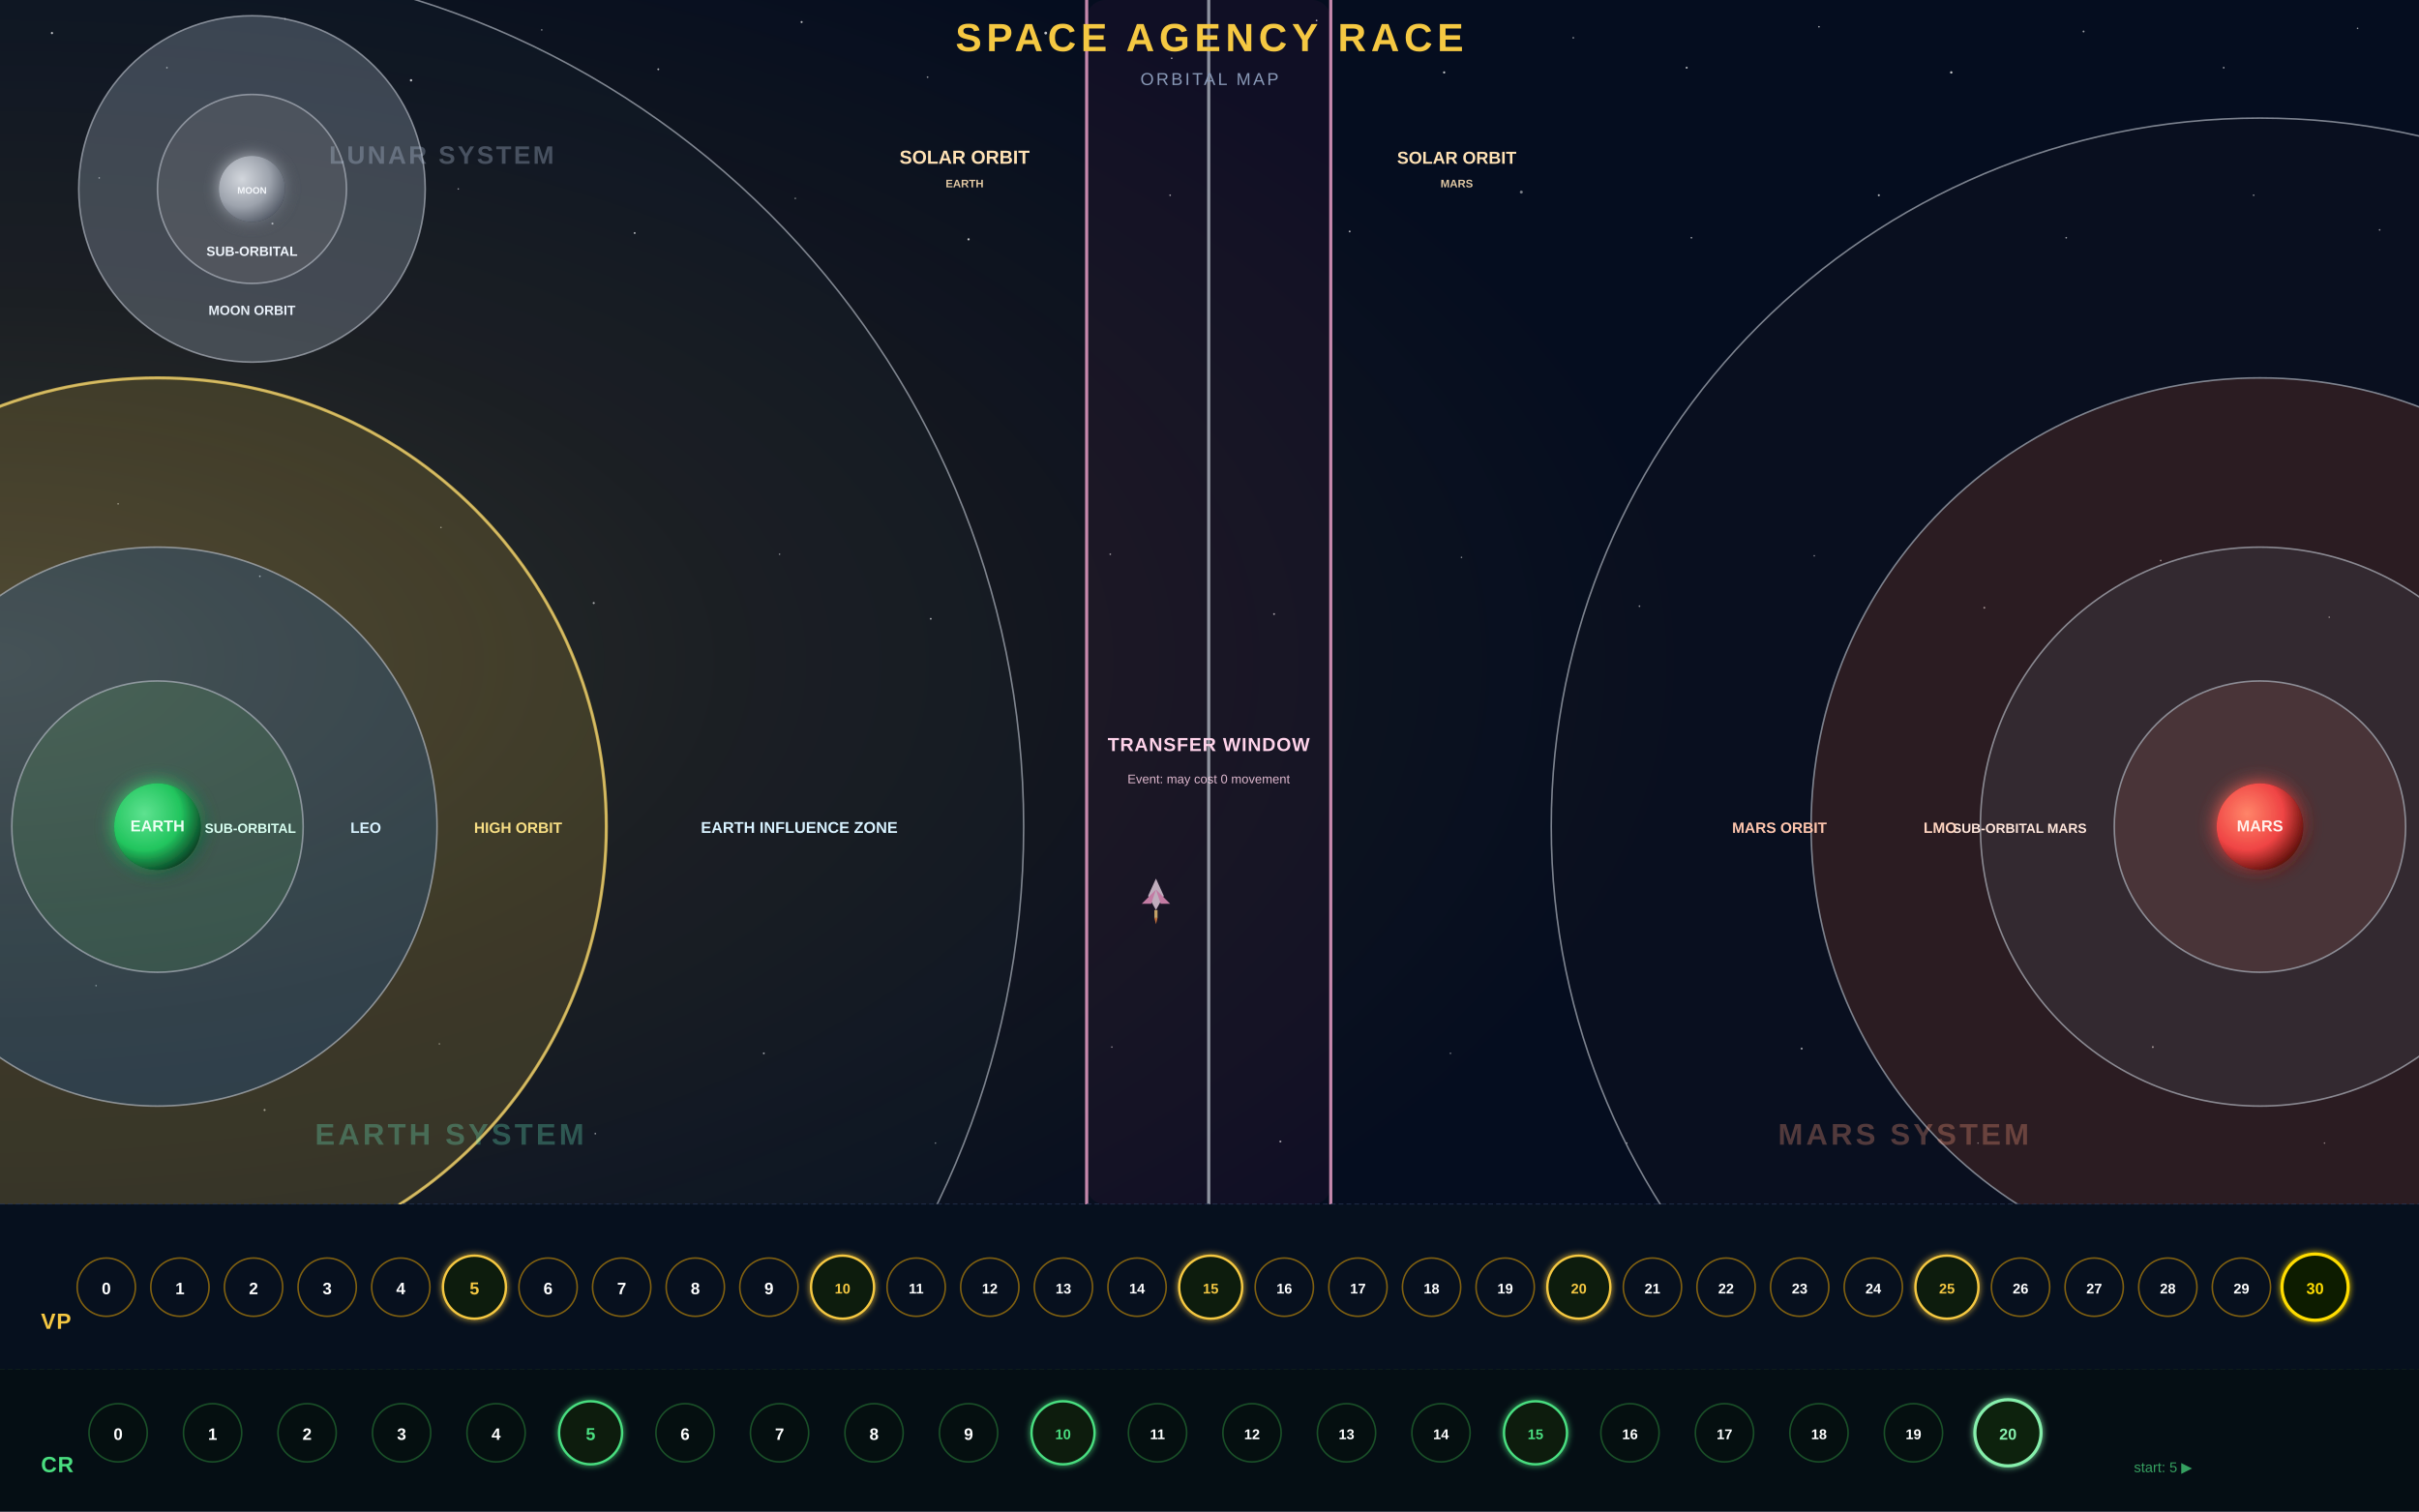
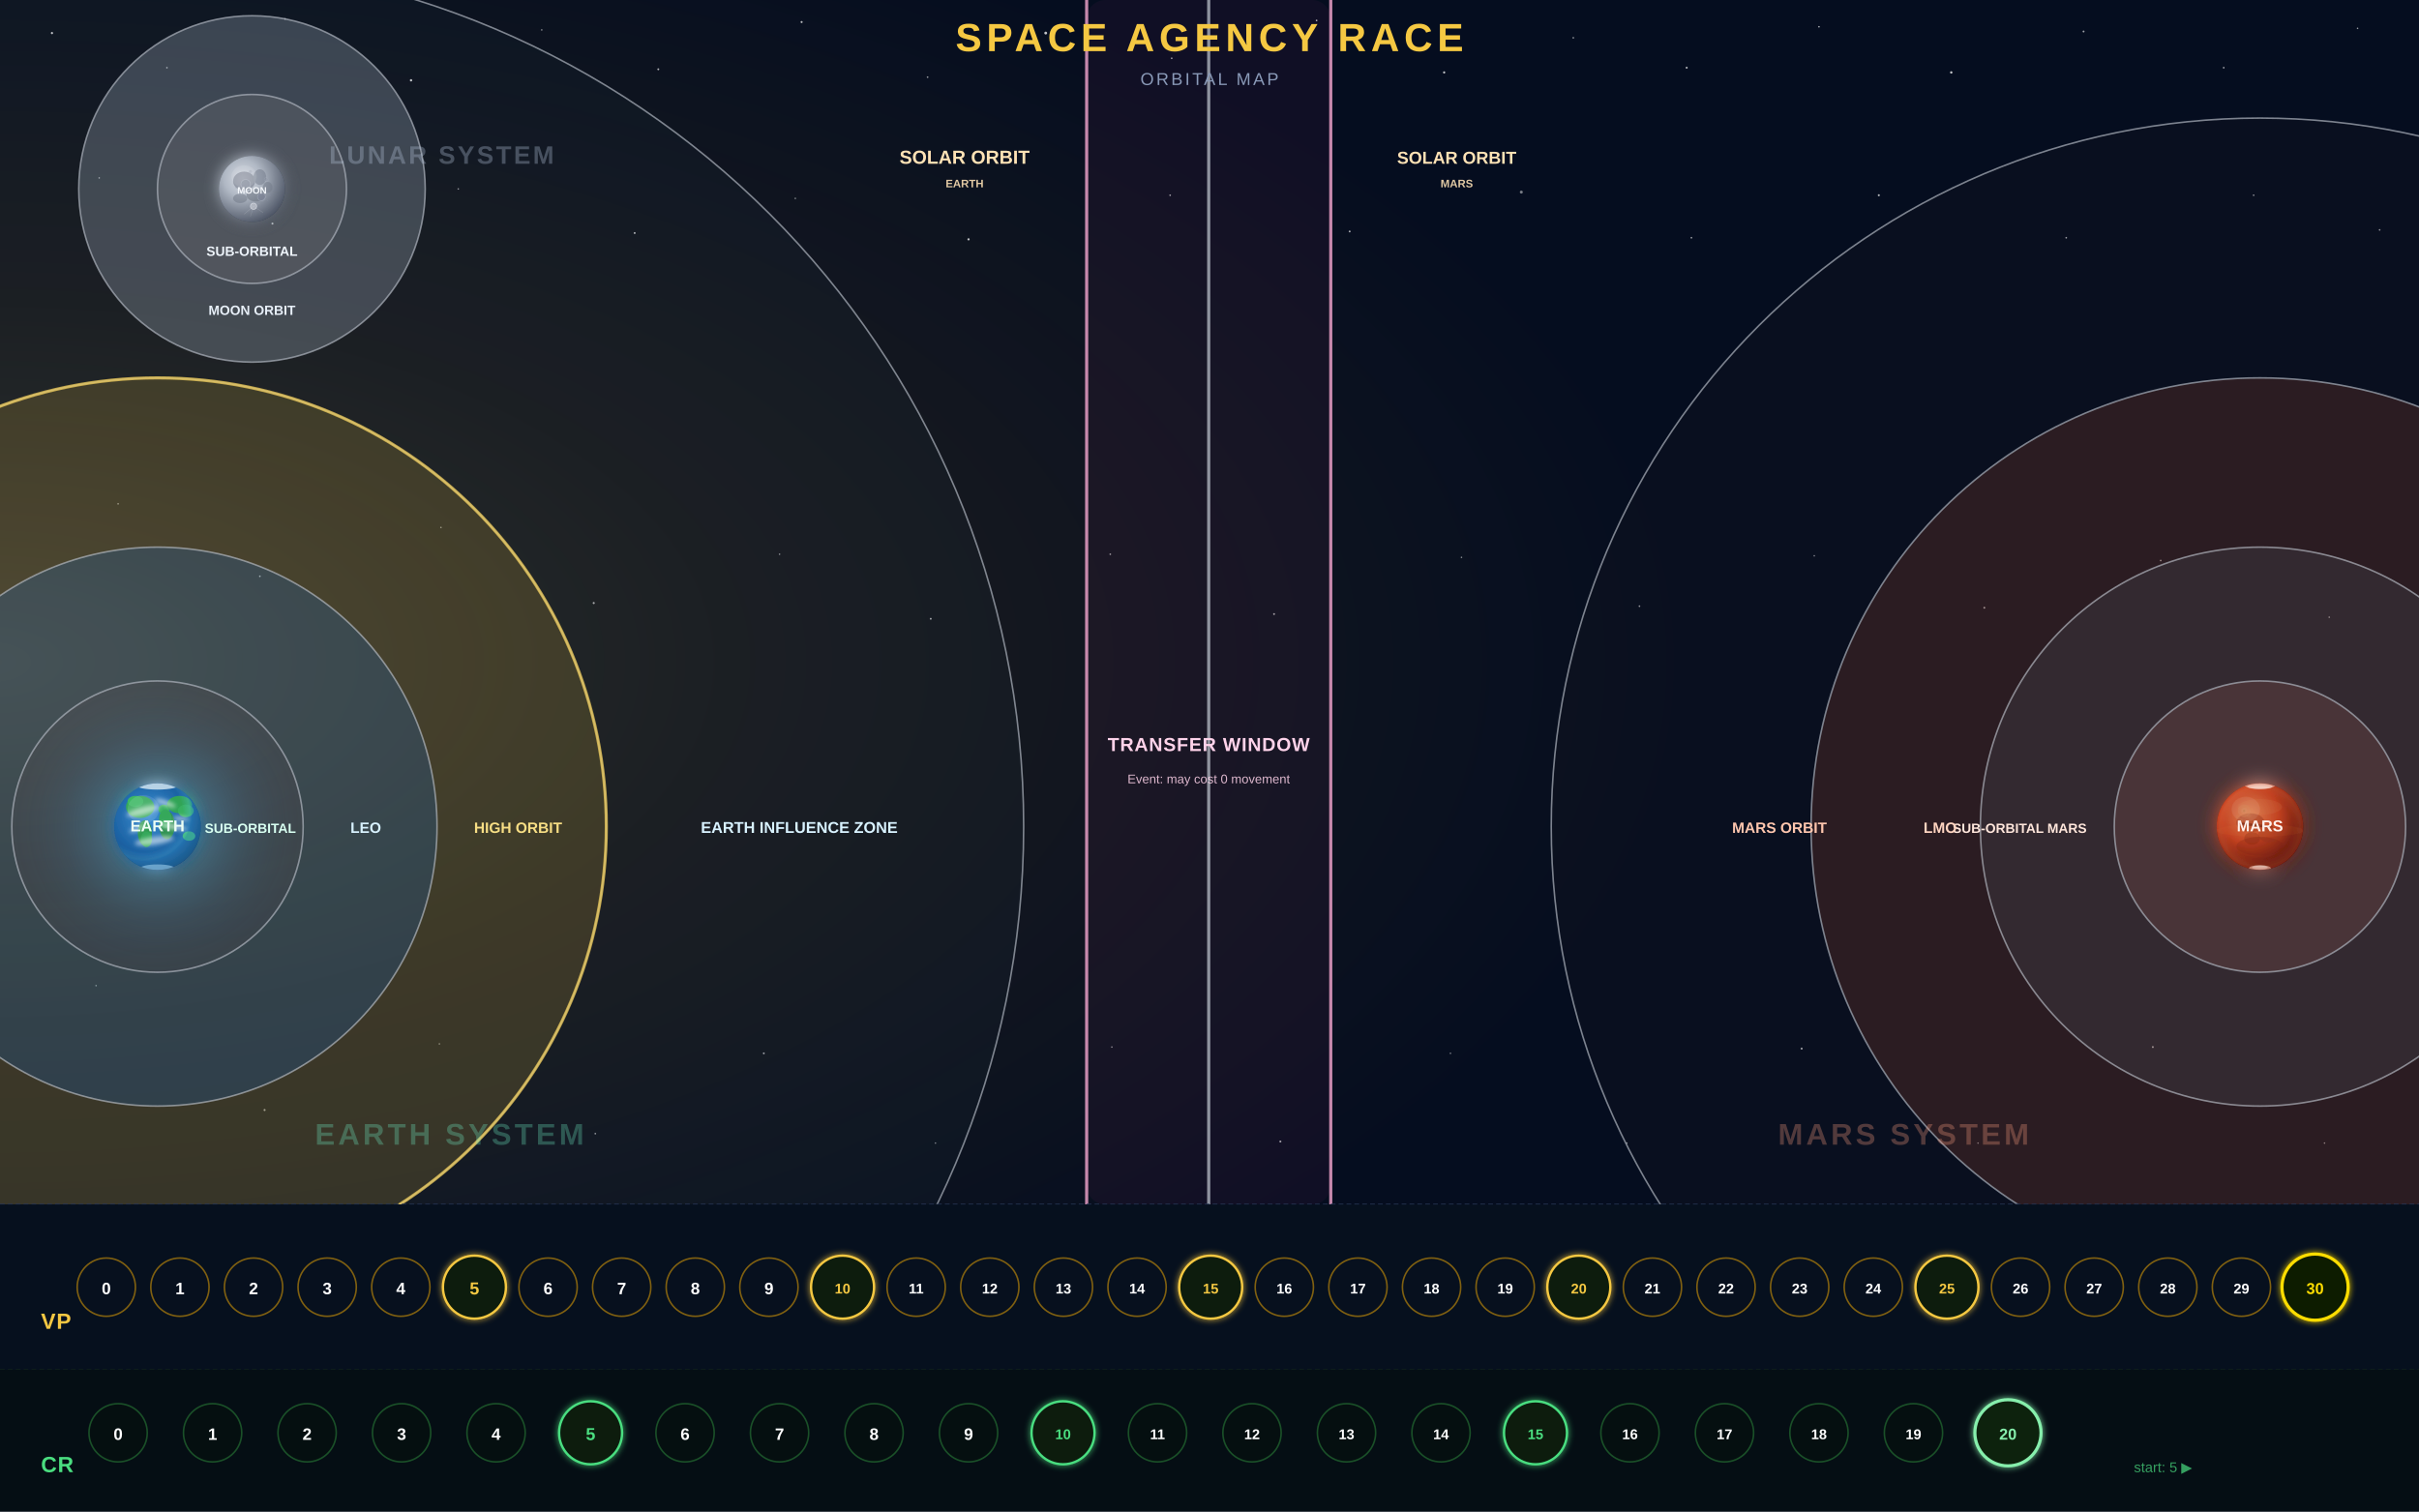
<svg xmlns="http://www.w3.org/2000/svg" viewBox="0 0 3072 1920">
  <defs>
    <filter id="glow" x="-40%" y="-40%" width="180%" height="180%">
      <feGaussianBlur stdDeviation="7" result="blur" />
      <feMerge>
        <feMergeNode in="blur" />
        <feMergeNode in="SourceGraphic" />
      </feMerge>
    </filter>
    <filter id="glow-sm" x="-30%" y="-30%" width="160%" height="160%">
      <feGaussianBlur stdDeviation="4" result="blur" />
      <feMerge>
        <feMergeNode in="blur" />
        <feMergeNode in="SourceGraphic" />
      </feMerge>
    </filter>
    <filter id="earth-glow" x="-100%" y="-100%" width="300%" height="300%">
-       <feGaussianBlur stdDeviation="12" result="blur" />
-       <feColorMatrix type="matrix" values="0 0 0 0 0.20 0 0 0 0 0.85 0 0 0 0 0.60 0 0 0 0.85 0" />
+       <feGaussianBlur stdDeviation="8" result="blur" />
+       <feColorMatrix type="matrix" values="0 0 0 0 0.25 0 0 0 0 0.70 0 0 0 0 0.90 0 0 0 0.6 0" />
      <feMerge>
        <feMergeNode in="blur" />
        <feMergeNode in="SourceGraphic" />
      </feMerge>
    </filter>
    <filter id="moon-glow" x="-120%" y="-120%" width="340%" height="340%">
      <feGaussianBlur stdDeviation="10" result="blur" />
      <feColorMatrix type="matrix" values="0 0 0 0 0.75 0 0 0 0 0.78 0 0 0 0 0.82 0 0 0 0.75 0" />
      <feMerge>
        <feMergeNode in="blur" />
        <feMergeNode in="SourceGraphic" />
      </feMerge>
    </filter>
    <filter id="mars-glow" x="-100%" y="-100%" width="300%" height="300%">
      <feGaussianBlur stdDeviation="12" result="blur" />
      <feColorMatrix type="matrix" values="0 0 0 0 0.95 0 0 0 0 0.35 0 0 0 0 0.20 0 0 0 0.85 0" />
      <feMerge>
        <feMergeNode in="blur" />
        <feMergeNode in="SourceGraphic" />
      </feMerge>
    </filter>
    <radialGradient id="earth-fill" cx="35%" cy="35%" r="70%">
      <stop offset="0%" stop-color="#5ee290" />
      <stop offset="60%" stop-color="#22c55e" />
      <stop offset="100%" stop-color="#0b4728" />
    </radialGradient>
    <radialGradient id="moon-fill" cx="35%" cy="35%" r="70%">
      <stop offset="0%" stop-color="#d2d6dc" />
      <stop offset="60%" stop-color="#9da3ad" />
      <stop offset="100%" stop-color="#59606c" />
    </radialGradient>
    <radialGradient id="mars-fill" cx="35%" cy="35%" r="70%">
      <stop offset="0%" stop-color="#ff8569" />
      <stop offset="60%" stop-color="#ef4444" />
      <stop offset="100%" stop-color="#64120d" />
    </radialGradient>
    <radialGradient id="sun-haze" cx="0%" cy="55%" r="70%">
      <stop offset="0%" stop-color="#ffd277" stop-opacity="0.18" />
      <stop offset="45%" stop-color="#fbbf24" stop-opacity="0.08" />
      <stop offset="100%" stop-color="#fbbf24" stop-opacity="0" />
    </radialGradient>
    <clipPath id="map-area">
      <rect x="0" y="0" width="3072" height="1530" />
    </clipPath>
+     <clipPath id="earth-clip">
+       <circle cx="200" cy="1050" r="55" />
+     </clipPath>
+     <clipPath id="moon-clip">
+       <circle cx="320" cy="240" r="42" />
+     </clipPath>
+     <clipPath id="mars-clip">
+       <circle cx="2870" cy="1050" r="55" />
+     </clipPath>
+     <radialGradient id="earth-ocean" cx="40%" cy="38%" r="65%">
+       <stop offset="0%" stop-color="#3b8fd4" />
+       <stop offset="70%" stop-color="#1a5fa0" />
+       <stop offset="100%" stop-color="#0c2d54" />
+     </radialGradient>
+     <radialGradient id="earth-atmo" cx="35%" cy="35%" r="55%">
+       <stop offset="80%" stop-color="#60ccf8" stop-opacity="0" />
+       <stop offset="95%" stop-color="#60ccf8" stop-opacity="0.25" />
+       <stop offset="100%" stop-color="#3090d0" stop-opacity="0.45" />
+     </radialGradient>
+     <radialGradient id="earth-atmo-zone" cx="50%" cy="50%" r="50%">
+       <stop offset="24%" stop-color="#40a8e0" stop-opacity="0.35" />
+       <stop offset="30%" stop-color="#50c0f0" stop-opacity="0.30" />
+       <stop offset="48%" stop-color="#48b0e8" stop-opacity="0.18" />
+       <stop offset="65%" stop-color="#40a0d8" stop-opacity="0.09" />
+       <stop offset="84%" stop-color="#3890c0" stop-opacity="0.03" />
+       <stop offset="100%" stop-color="#3080b0" stop-opacity="0" />
+     </radialGradient>
+     <filter id="cloud-blur" x="-10%" y="-10%" width="120%" height="120%">
+       <feGaussianBlur stdDeviation="2.5" />
+     </filter>
+     <radialGradient id="mars-atmo" cx="50%" cy="50%" r="50%">
+       <stop offset="75%" stop-color="#ff6040" stop-opacity="0" />
+       <stop offset="92%" stop-color="#ff8050" stop-opacity="0.18" />
+       <stop offset="100%" stop-color="#cc4020" stop-opacity="0.35" />
+     </radialGradient>
+     <radialGradient id="mars-terrain" cx="38%" cy="36%" r="68%">
+       <stop offset="0%" stop-color="#e08050" />
+       <stop offset="50%" stop-color="#c04020" />
+       <stop offset="100%" stop-color="#501008" />
+     </radialGradient>
+     <radialGradient id="moon-terrain" cx="36%" cy="34%" r="70%">
+       <stop offset="0%" stop-color="#d8dce4" />
+       <stop offset="40%" stop-color="#b0b8c4" />
+       <stop offset="100%" stop-color="#505868" />
+     </radialGradient>
  </defs>
  <rect width="3072" height="1920" fill="#050d1f" />
  <rect width="3072" height="1530" fill="url(#sun-haze)" />
  <g fill="#ffffff">
    <circle cx="66" cy="42" r="1.4" opacity="0.74" />
    <circle cx="212" cy="86" r="1.1" opacity="0.58" />
    <circle cx="362" cy="24" r="1.0" opacity="0.66" />
    <circle cx="522" cy="102" r="1.5" opacity="0.75" />
    <circle cx="688" cy="38" r="1.0" opacity="0.54" />
    <circle cx="836" cy="88" r="1.2" opacity="0.68" />
    <circle cx="1018" cy="28" r="1.3" opacity="0.72" />
    <circle cx="1178" cy="98" r="1.1" opacity="0.57" />
    <circle cx="1328" cy="42" r="1.8" opacity="0.76" />
    <circle cx="1488" cy="74" r="1.1" opacity="0.62" />
    <circle cx="1672" cy="26" r="1.1" opacity="0.70" />
    <circle cx="1834" cy="92" r="1.4" opacity="0.75" />
    <circle cx="1998" cy="48" r="1.1" opacity="0.56" />
    <circle cx="2142" cy="86" r="1.3" opacity="0.67" />
    <circle cx="2310" cy="34" r="1.0" opacity="0.73" />
    <circle cx="2478" cy="92" r="1.5" opacity="0.78" />
    <circle cx="2646" cy="40" r="1.2" opacity="0.61" />
    <circle cx="2824" cy="86" r="1.1" opacity="0.66" />
    <circle cx="2994" cy="36" r="1.0" opacity="0.58" />
    <circle cx="126" cy="226" r="1.0" opacity="0.58" />
    <circle cx="346" cy="284" r="1.3" opacity="0.70" />
    <circle cx="582" cy="240" r="1.0" opacity="0.56" />
    <circle cx="806" cy="296" r="1.2" opacity="0.67" />
    <circle cx="1010" cy="252" r="1.0" opacity="0.54" />
    <circle cx="1230" cy="304" r="1.4" opacity="0.74" />
    <circle cx="1486" cy="248" r="1.1" opacity="0.60" />
    <circle cx="1714" cy="294" r="1.2" opacity="0.65" />
    <circle cx="1932" cy="244" r="1.9" opacity="0.46" />
    <circle cx="2148" cy="302" r="1.1" opacity="0.62" />
    <circle cx="2386" cy="248" r="1.3" opacity="0.70" />
    <circle cx="2624" cy="302" r="1.1" opacity="0.60" />
    <circle cx="2862" cy="248" r="1.0" opacity="0.64" />
    <circle cx="3022" cy="292" r="1.1" opacity="0.55" />
    <circle cx="150" cy="640" r="1.0" opacity="0.55" />
    <circle cx="330" cy="732" r="1.1" opacity="0.57" />
    <circle cx="560" cy="670" r="1.0" opacity="0.50" />
    <circle cx="754" cy="766" r="1.3" opacity="0.63" />
    <circle cx="990" cy="704" r="1.0" opacity="0.52" />
    <circle cx="1182" cy="786" r="1.2" opacity="0.59" />
    <circle cx="1410" cy="704" r="1.1" opacity="0.56" />
    <circle cx="1618" cy="780" r="1.2" opacity="0.60" />
    <circle cx="1856" cy="708" r="1.0" opacity="0.53" />
    <circle cx="2082" cy="770" r="1.1" opacity="0.57" />
    <circle cx="2304" cy="706" r="1.0" opacity="0.51" />
    <circle cx="2520" cy="772" r="1.2" opacity="0.60" />
    <circle cx="2744" cy="712" r="1.1" opacity="0.56" />
    <circle cx="2958" cy="784" r="1.0" opacity="0.52" />
    <circle cx="122" cy="1252" r="1.0" opacity="0.48" />
    <circle cx="336" cy="1410" r="1.3" opacity="0.56" />
    <circle cx="558" cy="1326" r="1.0" opacity="0.49" />
    <circle cx="756" cy="1440" r="1.1" opacity="0.55" />
    <circle cx="970" cy="1338" r="1.2" opacity="0.58" />
    <circle cx="1188" cy="1452" r="1.0" opacity="0.48" />
    <circle cx="1412" cy="1330" r="1.0" opacity="0.54" />
    <circle cx="1626" cy="1450" r="1.3" opacity="0.60" />
    <circle cx="1842" cy="1338" r="1.0" opacity="0.50" />
    <circle cx="2066" cy="1452" r="1.0" opacity="0.54" />
    <circle cx="2288" cy="1332" r="1.3" opacity="0.59" />
    <circle cx="2512" cy="1452" r="1.0" opacity="0.47" />
    <circle cx="2734" cy="1330" r="1.2" opacity="0.56" />
    <circle cx="2952" cy="1452" r="1.0" opacity="0.50" />
  </g>
  <g clip-path="url(#map-area)">
    <circle cx="200" cy="1050" r="1100" fill="#4dd9f5" opacity="0.02" />
    <circle cx="2870" cy="1050" r="900" fill="#e06030" opacity="0.02" />
-     <circle cx="200" cy="1050" r="120" fill="none" stroke="#8de7c3" stroke-width="130" opacity="0.26" />
+     <circle cx="200" cy="1050" r="120" fill="none" stroke="#9db8cc" stroke-width="130" opacity="0.22" />
+     <circle cx="200" cy="1050" r="185" fill="url(#earth-atmo-zone)" />
    <circle cx="200" cy="1050" r="270" fill="none" stroke="#9ddffc" stroke-width="170" opacity="0.18" />
    <circle cx="200" cy="1050" r="462" fill="none" stroke="#f5c842" stroke-width="215" opacity="0.16" />
    <circle cx="320" cy="240" r="81" fill="none" stroke="#d2d9e4" stroke-width="78" opacity="0.30" />
    <circle cx="320" cy="240" r="170" fill="none" stroke="#b8c7d9" stroke-width="100" opacity="0.26" />
    <circle cx="2870" cy="1050" r="120" fill="none" stroke="#ff9f7f" stroke-width="130" opacity="0.26" />
    <circle cx="2870" cy="1050" r="270" fill="none" stroke="#f3a07d" stroke-width="170" opacity="0.18" />
    <circle cx="2870" cy="1050" r="462" fill="none" stroke="#e06030" stroke-width="215" opacity="0.16" />
    <g fill="none" stroke="#aeb4be" stroke-width="2" opacity="0.7">
      <circle cx="200" cy="1050" r="185" />
      <circle cx="200" cy="1050" r="355" />
      <circle cx="200" cy="1050" r="570" />
      <circle cx="200" cy="1050" r="1100" />
      <circle cx="320" cy="240" r="120" />
      <circle cx="320" cy="240" r="220" />
      <circle cx="2870" cy="1050" r="185" />
      <circle cx="2870" cy="1050" r="355" />
      <circle cx="2870" cy="1050" r="570" />
      <circle cx="2870" cy="1050" r="900" />
    </g>
    <circle cx="200" cy="1050" r="570" fill="none" stroke="#f3cf5a" stroke-width="4" opacity="0.75" />
    <rect x="1380" y="0" width="310" height="1530" rx="24" fill="#ec4899" opacity="0.05" />
    <line x1="1380" y1="0" x2="1380" y2="1530" stroke="#f5a6cf" stroke-width="4" opacity="0.8" />
    <line x1="1535" y1="0" x2="1535" y2="1530" stroke="#aeb4be" stroke-width="4" opacity="0.8" />
    <line x1="1690" y1="0" x2="1690" y2="1530" stroke="#f5a6cf" stroke-width="4" opacity="0.8" />
-     <circle cx="200" cy="1050" r="55" fill="url(#earth-fill)" filter="url(#earth-glow)" />
-     <circle cx="320" cy="240" r="42" fill="url(#moon-fill)" filter="url(#moon-glow)" />
-     <circle cx="2870" cy="1050" r="55" fill="url(#mars-fill)" filter="url(#mars-glow)" />
+     <g filter="url(#earth-glow)">
+       <circle cx="200" cy="1050" r="55" fill="url(#earth-ocean)" />
+       <g clip-path="url(#earth-clip)" fill="#2d9e55">
+         <ellipse cx="178" cy="1025" rx="18" ry="14" fill="#34a85a" />
+         <ellipse cx="172" cy="1018" rx="10" ry="7" fill="#3cb864" />
+         <ellipse cx="184" cy="1058" rx="9" ry="16" fill="#2e9a50" />
+         <ellipse cx="186" cy="1066" rx="7" ry="10" fill="#34a85a" />
+         <ellipse cx="208" cy="1028" rx="7" ry="6" fill="#38b060" />
+         <ellipse cx="212" cy="1048" rx="10" ry="18" fill="#2d9050" />
+         <ellipse cx="210" cy="1040" rx="8" ry="12" fill="#34a85a" />
+         <ellipse cx="228" cy="1022" rx="16" ry="11" fill="#30a456" />
+         <ellipse cx="236" cy="1030" rx="10" ry="8" fill="#38b060" />
+         <ellipse cx="240" cy="1062" rx="8" ry="6" fill="#3cb864" />
+       </g>
+       <g clip-path="url(#earth-clip)">
+         <ellipse cx="200" cy="997" rx="28" ry="6" fill="#e8f4f8" opacity="0.75" />
+         <ellipse cx="200" cy="1103" rx="22" ry="5" fill="#e0f0f4" opacity="0.65" />
+       </g>
+       <g clip-path="url(#earth-clip)" filter="url(#cloud-blur)" opacity="0.55">
+         <ellipse cx="182" cy="1030" rx="22" ry="5" fill="white" transform="rotate(-15 182 1030)" />
+         <ellipse cx="220" cy="1050" rx="18" ry="4" fill="white" transform="rotate(10 220 1050)" />
+         <ellipse cx="196" cy="1068" rx="25" ry="5" fill="white" transform="rotate(-8 196 1068)" />
+         <ellipse cx="210" cy="1020" rx="14" ry="3.5" fill="white" transform="rotate(20 210 1020)" />
+         <ellipse cx="175" cy="1052" rx="12" ry="3" fill="white" transform="rotate(-25 175 1052)" />
+         <ellipse cx="230" cy="1040" rx="10" ry="3" fill="white" transform="rotate(5 230 1040)" />
+       </g>
+       <circle cx="200" cy="1050" r="55" fill="url(#earth-atmo)" />
+       <ellipse cx="182" cy="1028" rx="20" ry="18" fill="white" opacity="0.12" />
+     </g>
+     <g filter="url(#moon-glow)">
+       <circle cx="320" cy="240" r="42" fill="url(#moon-terrain)" />
+       <g clip-path="url(#moon-clip)" opacity="0.5">
+         <ellipse cx="310" cy="230" rx="14" ry="12" fill="#6a7080" />
+         <ellipse cx="330" cy="225" rx="8" ry="10" fill="#707888" />
+         <ellipse cx="325" cy="248" rx="12" ry="8" fill="#68707c" />
+         <ellipse cx="340" cy="238" rx="6" ry="7" fill="#727a88" />
+         <ellipse cx="305" cy="252" rx="9" ry="6" fill="#6e7684" />
+       </g>
+       <g clip-path="url(#moon-clip)">
+         <circle cx="312" cy="234" r="6" fill="#8890a0" opacity="0.4" />
+         <circle cx="312" cy="234" r="6" fill="none" stroke="#c0c8d4" stroke-width="0.8" opacity="0.5" />
+         <circle cx="332" cy="250" r="5" fill="#8088a0" opacity="0.35" />
+         <circle cx="332" cy="250" r="5" fill="none" stroke="#bcc4d0" stroke-width="0.7" opacity="0.45" />
+         <circle cx="322" cy="262" r="4" fill="#c8ccd4" opacity="0.6" />
+         <circle cx="322" cy="262" r="4" fill="none" stroke="#e0e4ec" stroke-width="1" opacity="0.7" />
+         <line x1="322" y1="262" x2="310" y2="272" stroke="#d0d4dc" stroke-width="0.6" opacity="0.3" />
+         <line x1="322" y1="262" x2="334" y2="270" stroke="#d0d4dc" stroke-width="0.6" opacity="0.25" />
+         <line x1="322" y1="262" x2="318" y2="275" stroke="#d0d4dc" stroke-width="0.5" opacity="0.25" />
+         <line x1="322" y1="262" x2="330" y2="258" stroke="#d0d4dc" stroke-width="0.5" opacity="0.2" />
+         <circle cx="305" cy="245" r="3" fill="#8890a0" opacity="0.3" />
+         <circle cx="305" cy="245" r="3" fill="none" stroke="#b8c0cc" stroke-width="0.5" opacity="0.4" />
+         <circle cx="338" cy="228" r="2.5" fill="#8890a0" opacity="0.3" />
+         <circle cx="338" cy="228" r="2.5" fill="none" stroke="#b8c0cc" stroke-width="0.5" opacity="0.35" />
+         <circle cx="318" cy="218" r="2" fill="#9098a8" opacity="0.3" />
+         <circle cx="328" cy="240" r="2" fill="#8890a0" opacity="0.25" />
+         <circle cx="342" cy="248" r="1.8" fill="#8890a0" opacity="0.25" />
+         <circle cx="300" cy="238" r="1.5" fill="#9098a8" opacity="0.2" />
+         <circle cx="326" cy="230" r="1.5" fill="#9098a8" opacity="0.2" />
+       </g>
+       <g clip-path="url(#moon-clip)" opacity="0.15">
+         <circle cx="308" cy="222" r="0.8" fill="#a0a8b4" />
+         <circle cx="315" cy="255" r="0.7" fill="#98a0b0" />
+         <circle cx="335" cy="235" r="0.9" fill="#a0a8b4" />
+         <circle cx="320" cy="245" r="0.6" fill="#98a0b0" />
+         <circle cx="340" cy="255" r="0.7" fill="#a0a8b4" />
+         <circle cx="302" cy="248" r="0.8" fill="#98a0b0" />
+         <circle cx="328" cy="220" r="0.6" fill="#a0a8b4" />
+         <circle cx="312" cy="260" r="0.7" fill="#98a0b0" />
+       </g>
+       <ellipse cx="310" cy="224" rx="16" ry="14" fill="white" opacity="0.10" />
+     </g>
+     <g filter="url(#mars-glow)">
+       <circle cx="2870" cy="1050" r="55" fill="url(#mars-terrain)" />
+       <g clip-path="url(#mars-clip)">
+         <ellipse cx="2858" cy="1045" rx="18" ry="12" fill="#903018" opacity="0.4" />
+         <ellipse cx="2882" cy="1060" rx="14" ry="10" fill="#983820" opacity="0.35" />
+         <ellipse cx="2860" cy="1065" rx="10" ry="8" fill="#882c14" opacity="0.35" />
+         <line x1="2845" y1="1046" x2="2885" y2="1050" stroke="#601808" stroke-width="2.5" opacity="0.5" stroke-linecap="round" />
+         <line x1="2848" y1="1048" x2="2882" y2="1051" stroke="#501005" stroke-width="1.2" opacity="0.35" stroke-linecap="round" />
+         <circle cx="2850" cy="1030" r="8" fill="#d08050" opacity="0.35" />
+         <circle cx="2850" cy="1030" r="4" fill="#d89060" opacity="0.25" />
+         <circle cx="2850" cy="1030" r="1.5" fill="#a06030" opacity="0.3" />
+         <circle cx="2842" cy="1038" r="3" fill="#c87848" opacity="0.25" />
+         <circle cx="2846" cy="1042" r="2.5" fill="#c87848" opacity="0.2" />
+         <circle cx="2856" cy="1036" r="2.8" fill="#c87848" opacity="0.22" />
+         <ellipse cx="2870" cy="1075" rx="30" ry="12" fill="#782010" opacity="0.25" />
+         <ellipse cx="2870" cy="1025" rx="28" ry="10" fill="#d08858" opacity="0.15" />
+       </g>
+       <g clip-path="url(#mars-clip)">
+         <ellipse cx="2870" cy="997" rx="20" ry="5" fill="#f0e8e0" opacity="0.7" />
+         <ellipse cx="2870" cy="999" rx="16" ry="3.5" fill="#ffffff" opacity="0.5" />
+         <ellipse cx="2870" cy="1103" rx="14" ry="4" fill="#f0e8e0" opacity="0.6" />
+         <ellipse cx="2870" cy="1102" rx="10" ry="2.5" fill="#ffffff" opacity="0.4" />
+       </g>
+       <circle cx="2870" cy="1050" r="55" fill="url(#mars-atmo)" />
+       <g clip-path="url(#mars-clip)">
+         <ellipse cx="2870" cy="1055" rx="55" ry="8" fill="#e08040" opacity="0.08" />
+       </g>
+       <ellipse cx="2852" cy="1028" rx="18" ry="16" fill="white" opacity="0.08" />
+     </g>
    <text x="200" y="1056" text-anchor="middle" font-family="Arial,sans-serif" font-size="20" font-weight="bold" fill="#ecfff4">EARTH</text>
    <text x="320" y="246" text-anchor="middle" font-family="Arial,sans-serif" font-size="12" font-weight="bold" fill="#f4f7fb">MOON</text>
    <text x="2870" y="1056" text-anchor="middle" font-family="Arial,sans-serif" font-size="20" font-weight="bold" fill="#fff1eb">MARS</text>
    <text x="260" y="1058" font-family="Arial,sans-serif" font-size="17" fill="#d8fff1" font-weight="bold">SUB-ORBITAL</text>
    <text x="445" y="1058" font-family="Arial,sans-serif" font-size="19" fill="#d8f2ff" font-weight="bold">LEO</text>
    <text x="602" y="1058" font-family="Arial,sans-serif" font-size="19" fill="#f7de84" font-weight="bold">HIGH ORBIT</text>
    <text x="320" y="325" text-anchor="middle" font-family="Arial,sans-serif" font-size="17" fill="#eef4fb" font-weight="bold">SUB-ORBITAL</text>
    <text x="320" y="400" text-anchor="middle" font-family="Arial,sans-serif" font-size="17" fill="#e7eff8" font-weight="bold">MOON ORBIT</text>
    <text x="2650" y="1058" text-anchor="end" font-family="Arial,sans-serif" font-size="17" fill="#ffe6db" font-weight="bold">SUB-ORBITAL MARS</text>
    <text x="2485" y="1058" text-anchor="end" font-family="Arial,sans-serif" font-size="19" fill="#ffd4c0" font-weight="bold">LMO</text>
    <text x="2320" y="1058" text-anchor="end" font-family="Arial,sans-serif" font-size="19" fill="#ffc6ae" font-weight="bold">MARS ORBIT</text>
    <text x="1225" y="208" text-anchor="middle" font-family="Arial,sans-serif" font-size="24" fill="#ffe2b5" font-weight="bold">SOLAR ORBIT</text>
    <text x="1225" y="238" text-anchor="middle" font-family="Arial,sans-serif" font-size="14" fill="#ffe2b5" opacity="0.88" font-weight="bold">EARTH</text>
    <text x="1535" y="954" text-anchor="middle" font-family="Arial,sans-serif" font-size="24" fill="#ffd3ea" font-weight="bold" letter-spacing="1">TRANSFER WINDOW</text>
    <text x="1535" y="995" text-anchor="middle" font-family="Arial,sans-serif" font-size="16" fill="#ffd3ea" opacity="0.85">Event: may cost 0 movement</text>
    <text x="1850" y="208" text-anchor="middle" font-family="Arial,sans-serif" font-size="22" fill="#ffe2b5" font-weight="bold">SOLAR ORBIT</text>
    <text x="1850" y="238" text-anchor="middle" font-family="Arial,sans-serif" font-size="14" fill="#ffe2b5" opacity="0.88" font-weight="bold">MARS</text>
    <text x="1140" y="1058" text-anchor="end" font-family="Arial,sans-serif" font-size="20" fill="#d8f2ff" font-weight="bold">EARTH INFLUENCE ZONE</text>
    <text x="400" y="1454" font-family="Arial,sans-serif" font-size="38" fill="#74f8cd" opacity="0.28" font-weight="bold" letter-spacing="4">EARTH SYSTEM</text>
    <text x="418" y="208" font-family="Arial,sans-serif" font-size="32" fill="#b9cae0" opacity="0.32" font-weight="bold" letter-spacing="3">LUNAR SYSTEM</text>
    <text x="2258" y="1454" font-family="Arial,sans-serif" font-size="38" fill="#ff9f7f" opacity="0.30" font-weight="bold" letter-spacing="4">MARS SYSTEM</text>
-     <g transform="translate(1468 1138)" opacity="0.74">
-       <path d="M 0 -22 L 10 0 L 0 18 L -10 0 Z" fill="#f9e2f2" />
-       <path d="M 0 -8 L 18 10 L 6 10 Z" fill="#ff9fcf" />
-       <path d="M 0 -8 L -18 10 L -6 10 Z" fill="#ff9fcf" />
-       <rect x="-2" y="18" width="4" height="10" fill="#ffd27d" />
-       <path d="M -2 28 L 0 36 L 2 28 Z" fill="#ff8f42" />
-     </g>
  </g>
  <line x1="0" y1="1530" x2="3072" y2="1530" stroke="#273555" stroke-width="2" stroke-dasharray="6,4" />
  <rect x="0" y="1530" width="3072" height="210" fill="#06101e" />
  <line x1="0" y1="1740" x2="3072" y2="1740" stroke="#1a3018" stroke-width="1" stroke-dasharray="6,4" />
  <rect x="0" y="1740" width="3072" height="180" fill="#050e14" />
  <text x="52" y="1688" font-family="Arial,sans-serif" font-size="28" fill="#f5c842" font-weight="bold" letter-spacing="1">VP</text>
  <text x="52" y="1870" font-family="Arial,sans-serif" font-size="28" fill="#4ade80" font-weight="bold" letter-spacing="1">CR</text>
  <text x="2710" y="1870" font-family="Arial,sans-serif" font-size="18" fill="#4ade80" opacity="0.70">start: 5 ▶</text>
  <text x="1536" y="65" text-anchor="middle" font-family="Arial,sans-serif" font-size="50" font-weight="bold" fill="#f5c842" letter-spacing="6">SPACE AGENCY RACE</text>
  <text x="1536" y="108" text-anchor="middle" font-family="Arial,sans-serif" font-size="22" fill="#8a9ab8" letter-spacing="3">ORBITAL MAP</text>
  <g font-family="Arial,sans-serif" font-weight="bold" text-anchor="middle" dominant-baseline="middle">
    <circle cx="135" cy="1635" r="37" fill="#07101e" stroke="#806010" stroke-width="2" />
    <text x="135" y="1638" font-size="21" fill="white">0</text>
    <circle cx="228.5" cy="1635" r="37" fill="#07101e" stroke="#806010" stroke-width="2" />
    <text x="228.5" y="1638" font-size="21" fill="white">1</text>
    <circle cx="322" cy="1635" r="37" fill="#07101e" stroke="#806010" stroke-width="2" />
    <text x="322" y="1638" font-size="21" fill="white">2</text>
    <circle cx="415.5" cy="1635" r="37" fill="#07101e" stroke="#806010" stroke-width="2" />
    <text x="415.5" y="1638" font-size="21" fill="white">3</text>
    <circle cx="509" cy="1635" r="37" fill="#07101e" stroke="#806010" stroke-width="2" />
    <text x="509" y="1638" font-size="21" fill="white">4</text>
    <circle cx="602.5" cy="1635" r="40" fill="#0d1c08" stroke="#f5c842" stroke-width="3" filter="url(#glow-sm)" />
    <text x="602.5" y="1638" font-size="22" fill="#f5c842">5</text>
    <circle cx="696" cy="1635" r="37" fill="#07101e" stroke="#806010" stroke-width="2" />
    <text x="696" y="1638" font-size="21" fill="white">6</text>
    <circle cx="789.5" cy="1635" r="37" fill="#07101e" stroke="#806010" stroke-width="2" />
    <text x="789.5" y="1638" font-size="21" fill="white">7</text>
    <circle cx="883" cy="1635" r="37" fill="#07101e" stroke="#806010" stroke-width="2" />
    <text x="883" y="1638" font-size="21" fill="white">8</text>
    <circle cx="976.5" cy="1635" r="37" fill="#07101e" stroke="#806010" stroke-width="2" />
    <text x="976.5" y="1638" font-size="21" fill="white">9</text>
    <circle cx="1070" cy="1635" r="40" fill="#0d1c08" stroke="#f5c842" stroke-width="3" filter="url(#glow-sm)" />
    <text x="1070" y="1638" font-size="18" fill="#f5c842">10</text>
    <circle cx="1163.5" cy="1635" r="37" fill="#07101e" stroke="#806010" stroke-width="2" />
    <text x="1163.5" y="1638" font-size="18" fill="white">11</text>
    <circle cx="1257" cy="1635" r="37" fill="#07101e" stroke="#806010" stroke-width="2" />
    <text x="1257" y="1638" font-size="18" fill="white">12</text>
    <circle cx="1350.5" cy="1635" r="37" fill="#07101e" stroke="#806010" stroke-width="2" />
    <text x="1350.5" y="1638" font-size="18" fill="white">13</text>
    <circle cx="1444" cy="1635" r="37" fill="#07101e" stroke="#806010" stroke-width="2" />
    <text x="1444" y="1638" font-size="18" fill="white">14</text>
    <circle cx="1537.5" cy="1635" r="40" fill="#0d1c08" stroke="#f5c842" stroke-width="3" filter="url(#glow-sm)" />
    <text x="1537.5" y="1638" font-size="18" fill="#f5c842">15</text>
    <circle cx="1631" cy="1635" r="37" fill="#07101e" stroke="#806010" stroke-width="2" />
    <text x="1631" y="1638" font-size="18" fill="white">16</text>
    <circle cx="1724.5" cy="1635" r="37" fill="#07101e" stroke="#806010" stroke-width="2" />
    <text x="1724.5" y="1638" font-size="18" fill="white">17</text>
    <circle cx="1818" cy="1635" r="37" fill="#07101e" stroke="#806010" stroke-width="2" />
    <text x="1818" y="1638" font-size="18" fill="white">18</text>
    <circle cx="1911.5" cy="1635" r="37" fill="#07101e" stroke="#806010" stroke-width="2" />
    <text x="1911.5" y="1638" font-size="18" fill="white">19</text>
    <circle cx="2005" cy="1635" r="40" fill="#0d1c08" stroke="#f5c842" stroke-width="3" filter="url(#glow-sm)" />
    <text x="2005" y="1638" font-size="18" fill="#f5c842">20</text>
    <circle cx="2098.5" cy="1635" r="37" fill="#07101e" stroke="#806010" stroke-width="2" />
    <text x="2098.5" y="1638" font-size="18" fill="white">21</text>
    <circle cx="2192" cy="1635" r="37" fill="#07101e" stroke="#806010" stroke-width="2" />
    <text x="2192" y="1638" font-size="18" fill="white">22</text>
    <circle cx="2285.5" cy="1635" r="37" fill="#07101e" stroke="#806010" stroke-width="2" />
    <text x="2285.5" y="1638" font-size="18" fill="white">23</text>
    <circle cx="2379" cy="1635" r="37" fill="#07101e" stroke="#806010" stroke-width="2" />
    <text x="2379" y="1638" font-size="18" fill="white">24</text>
    <circle cx="2472.5" cy="1635" r="40" fill="#0d1c08" stroke="#f5c842" stroke-width="3" filter="url(#glow-sm)" />
    <text x="2472.5" y="1638" font-size="18" fill="#f5c842">25</text>
    <circle cx="2566" cy="1635" r="37" fill="#07101e" stroke="#806010" stroke-width="2" />
    <text x="2566" y="1638" font-size="18" fill="white">26</text>
    <circle cx="2659.5" cy="1635" r="37" fill="#07101e" stroke="#806010" stroke-width="2" />
    <text x="2659.5" y="1638" font-size="18" fill="white">27</text>
    <circle cx="2753" cy="1635" r="37" fill="#07101e" stroke="#806010" stroke-width="2" />
    <text x="2753" y="1638" font-size="18" fill="white">28</text>
    <circle cx="2846.5" cy="1635" r="37" fill="#07101e" stroke="#806010" stroke-width="2" />
    <text x="2846.5" y="1638" font-size="18" fill="white">29</text>
    <circle cx="2940" cy="1635" r="42" fill="#101e04" stroke="#ffdd00" stroke-width="4" filter="url(#glow-sm)" />
    <text x="2940" y="1638" font-size="20" fill="#ffdd00">30</text>
  </g>
  <g font-family="Arial,sans-serif" font-weight="bold" text-anchor="middle" dominant-baseline="middle">
    <circle cx="150" cy="1820" r="37" fill="#050f10" stroke="#1a5028" stroke-width="2" />
    <text x="150" y="1823" font-size="21" fill="white">0</text>
    <circle cx="270" cy="1820" r="37" fill="#050f10" stroke="#1a5028" stroke-width="2" />
    <text x="270" y="1823" font-size="21" fill="white">1</text>
    <circle cx="390" cy="1820" r="37" fill="#050f10" stroke="#1a5028" stroke-width="2" />
    <text x="390" y="1823" font-size="21" fill="white">2</text>
    <circle cx="510" cy="1820" r="37" fill="#050f10" stroke="#1a5028" stroke-width="2" />
    <text x="510" y="1823" font-size="21" fill="white">3</text>
    <circle cx="630" cy="1820" r="37" fill="#050f10" stroke="#1a5028" stroke-width="2" />
    <text x="630" y="1823" font-size="21" fill="white">4</text>
    <circle cx="750" cy="1820" r="40" fill="#0a1e10" stroke="#4ade80" stroke-width="3" filter="url(#glow-sm)" />
    <text x="750" y="1823" font-size="22" fill="#4ade80">5</text>
    <circle cx="870" cy="1820" r="37" fill="#050f10" stroke="#1a5028" stroke-width="2" />
    <text x="870" y="1823" font-size="21" fill="white">6</text>
    <circle cx="990" cy="1820" r="37" fill="#050f10" stroke="#1a5028" stroke-width="2" />
    <text x="990" y="1823" font-size="21" fill="white">7</text>
    <circle cx="1110" cy="1820" r="37" fill="#050f10" stroke="#1a5028" stroke-width="2" />
    <text x="1110" y="1823" font-size="21" fill="white">8</text>
    <circle cx="1230" cy="1820" r="37" fill="#050f10" stroke="#1a5028" stroke-width="2" />
    <text x="1230" y="1823" font-size="21" fill="white">9</text>
    <circle cx="1350" cy="1820" r="40" fill="#0a1e10" stroke="#4ade80" stroke-width="3" filter="url(#glow-sm)" />
    <text x="1350" y="1823" font-size="18" fill="#4ade80">10</text>
    <circle cx="1470" cy="1820" r="37" fill="#050f10" stroke="#1a5028" stroke-width="2" />
    <text x="1470" y="1823" font-size="18" fill="white">11</text>
    <circle cx="1590" cy="1820" r="37" fill="#050f10" stroke="#1a5028" stroke-width="2" />
    <text x="1590" y="1823" font-size="18" fill="white">12</text>
    <circle cx="1710" cy="1820" r="37" fill="#050f10" stroke="#1a5028" stroke-width="2" />
    <text x="1710" y="1823" font-size="18" fill="white">13</text>
    <circle cx="1830" cy="1820" r="37" fill="#050f10" stroke="#1a5028" stroke-width="2" />
    <text x="1830" y="1823" font-size="18" fill="white">14</text>
    <circle cx="1950" cy="1820" r="40" fill="#0a1e10" stroke="#4ade80" stroke-width="3" filter="url(#glow-sm)" />
    <text x="1950" y="1823" font-size="18" fill="#4ade80">15</text>
    <circle cx="2070" cy="1820" r="37" fill="#050f10" stroke="#1a5028" stroke-width="2" />
    <text x="2070" y="1823" font-size="18" fill="white">16</text>
    <circle cx="2190" cy="1820" r="37" fill="#050f10" stroke="#1a5028" stroke-width="2" />
    <text x="2190" y="1823" font-size="18" fill="white">17</text>
    <circle cx="2310" cy="1820" r="37" fill="#050f10" stroke="#1a5028" stroke-width="2" />
    <text x="2310" y="1823" font-size="18" fill="white">18</text>
    <circle cx="2430" cy="1820" r="37" fill="#050f10" stroke="#1a5028" stroke-width="2" />
    <text x="2430" y="1823" font-size="18" fill="white">19</text>
    <circle cx="2550" cy="1820" r="42" fill="#102010" stroke="#86efac" stroke-width="4" filter="url(#glow-sm)" />
    <text x="2550" y="1823" font-size="20" fill="#86efac">20</text>
  </g>
</svg>
